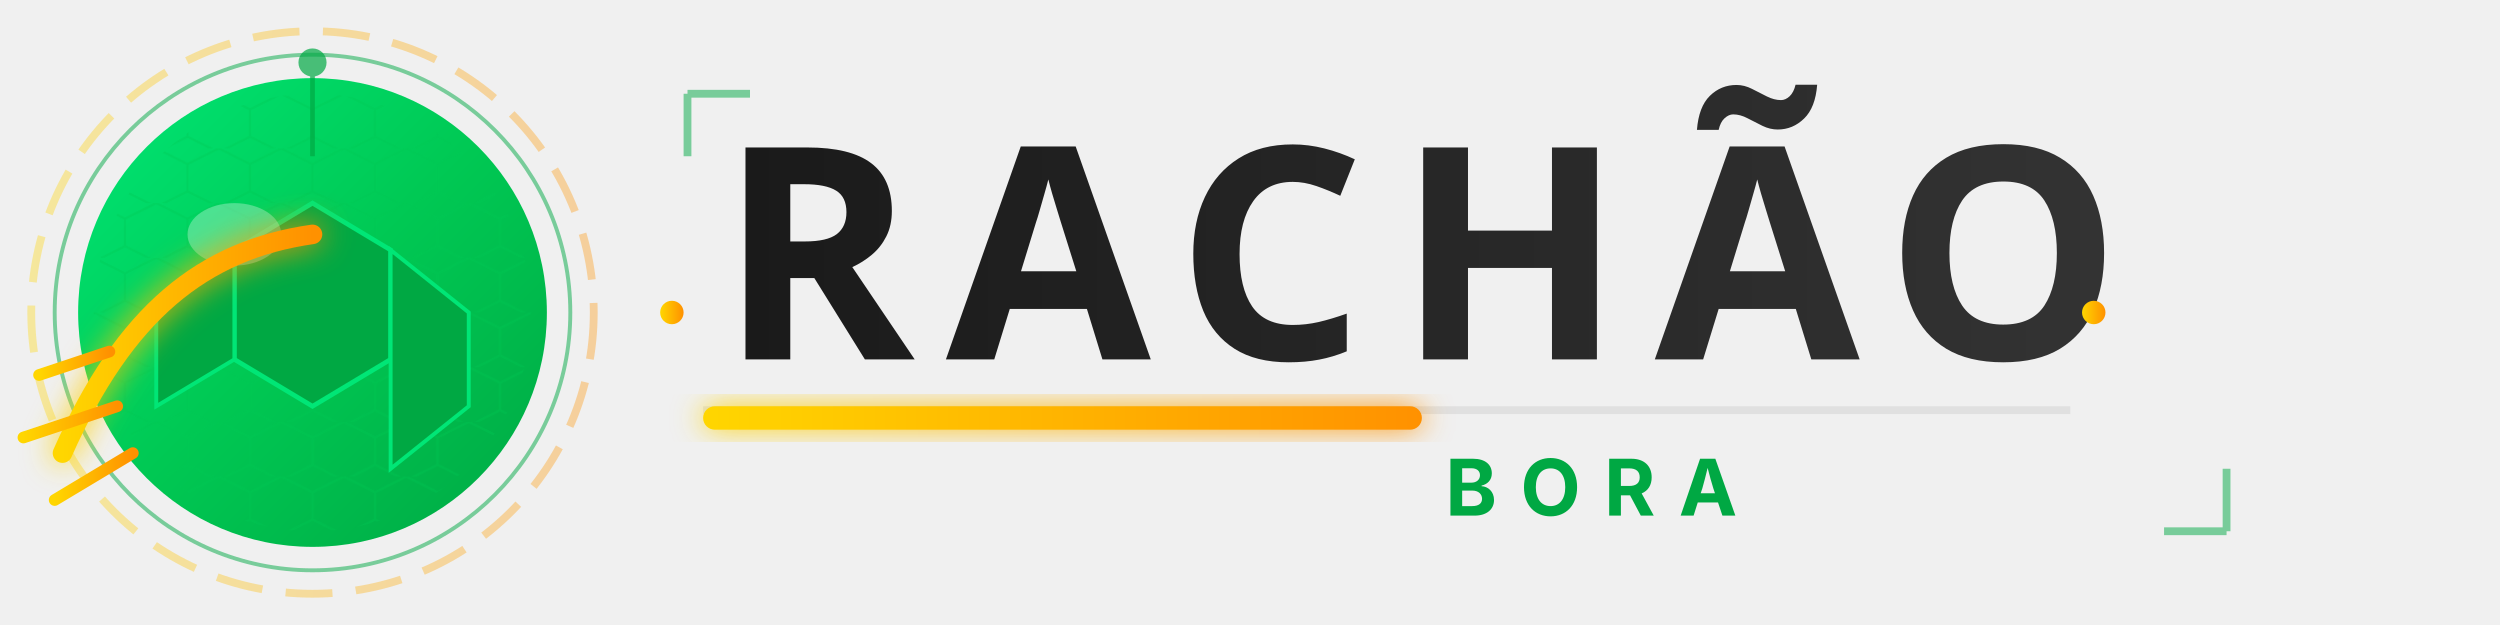
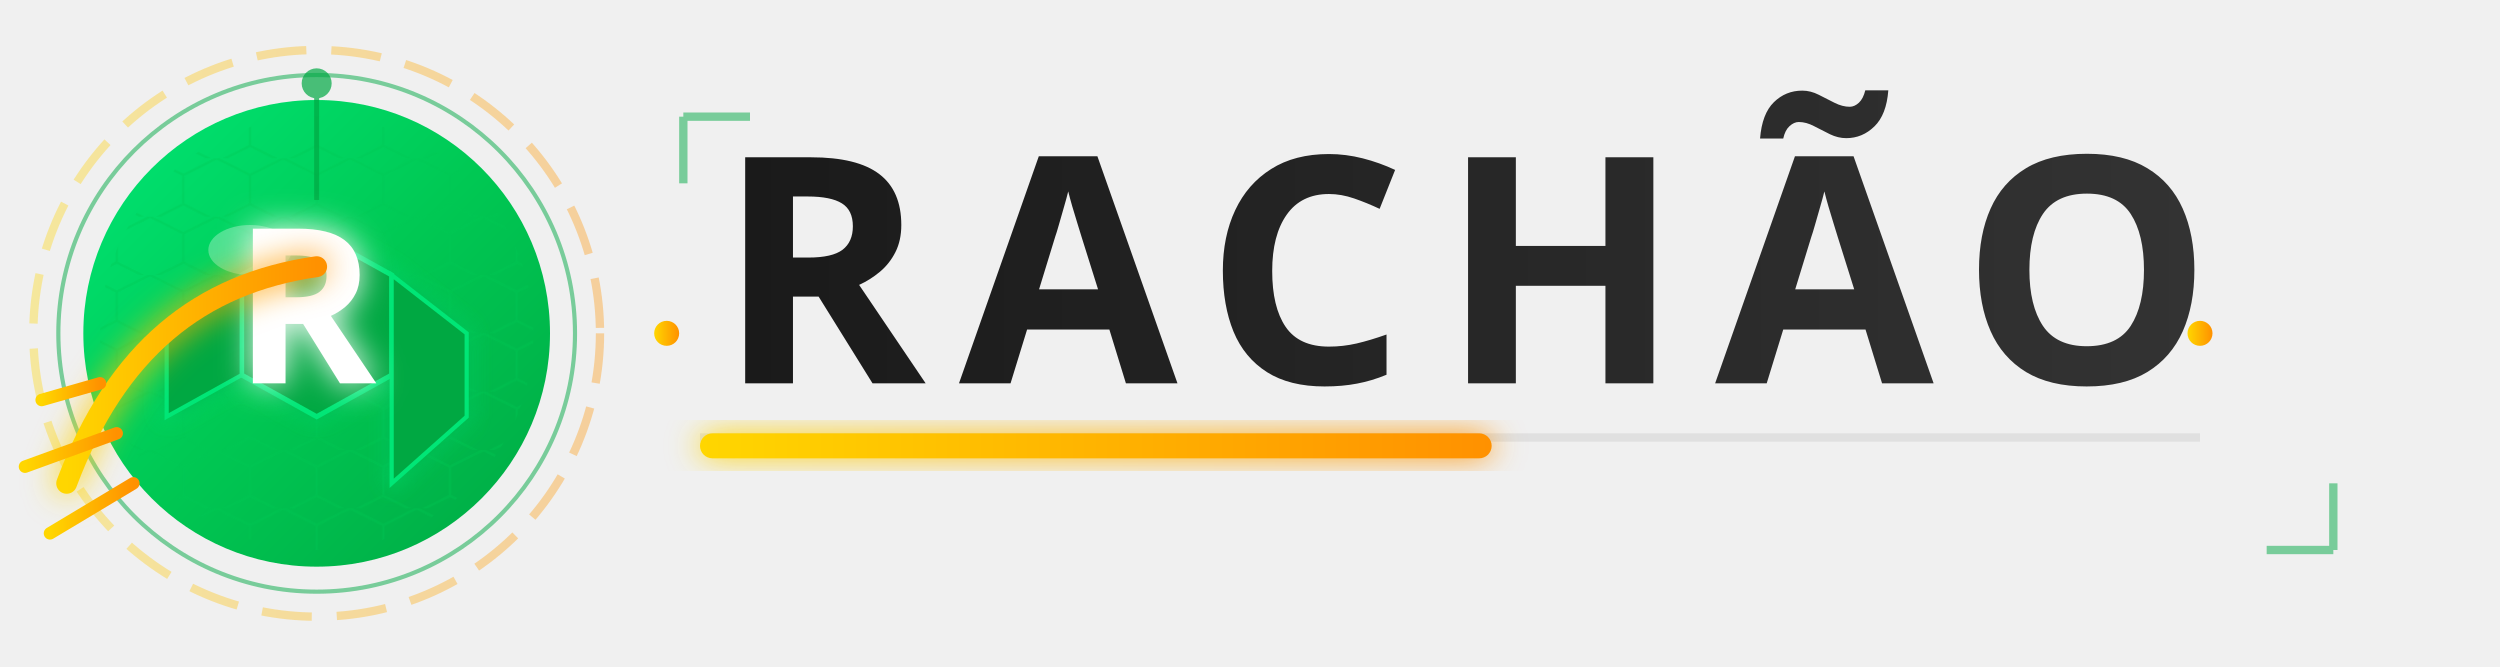
- <svg xmlns="http://www.w3.org/2000/svg" width="320" height="80" viewBox="0 0 320 80" fill="none">
+ <svg xmlns="http://www.w3.org/2000/svg" width="300" height="80" viewBox="0 0 300 80" fill="none">
  <defs>
    <linearGradient id="greenGradL" x1="0%" y1="0%" x2="100%" y2="100%">
      <stop offset="0%" style="stop-color:#00E676" />
      <stop offset="50%" style="stop-color:#00C853" />
      <stop offset="100%" style="stop-color:#00A843" />
    </linearGradient>
    <linearGradient id="accentGradL" x1="0%" y1="0%" x2="100%" y2="0%">
      <stop offset="0%" style="stop-color:#FFD600" />
      <stop offset="100%" style="stop-color:#FF9100" />
    </linearGradient>
    <linearGradient id="textGradL" x1="0%" y1="0%" x2="100%" y2="0%">
      <stop offset="0%" style="stop-color:#1A1A1A" />
      <stop offset="100%" style="stop-color:#333333" />
    </linearGradient>
    <filter id="glowL" x="-50%" y="-50%" width="200%" height="200%">
      <feGaussianBlur stdDeviation="2" result="coloredBlur" />
      <feMerge>
        <feMergeNode in="coloredBlur" />
        <feMergeNode in="SourceGraphic" />
      </feMerge>
    </filter>
+     <filter id="softGlowL" x="-50%" y="-50%" width="200%" height="200%">
+       <feGaussianBlur stdDeviation="1.2" result="coloredBlur" />
+       <feMerge>
+         <feMergeNode in="coloredBlur" />
+         <feMergeNode in="SourceGraphic" />
+       </feMerge>
+     </filter>
    <pattern id="hexPatL" patternUnits="userSpaceOnUse" width="8" height="7">
      <path d="M4 0L8 2L8 5.5L4 7.5L0 5.5L0 2Z" fill="none" stroke="#00C853" stroke-width="0.3" opacity="0.5" />
    </pattern>
  </defs>
-   <g transform="translate(40, 40)">
-     <circle cx="0" cy="0" r="36" fill="none" stroke="url(#accentGradL)" stroke-width="1" opacity="0.35" stroke-dasharray="6,3" />
-     <circle cx="0" cy="0" r="33" fill="none" stroke="#00A843" stroke-width="0.5" opacity="0.5" />
-     <circle cx="0" cy="0" r="30" fill="url(#greenGradL)" />
-     <circle cx="0" cy="0" r="28" fill="url(#hexPatL)" opacity="0.6" />
-     <path d="M0 -14L10 -8L10 6L0 12L-10 6L-10 -8Z" fill="#00A843" stroke="#00E676" stroke-width="0.6" />
-     <path d="M10 -8L20 0L20 12L10 20L10 6Z" fill="#00A843" stroke="#00E676" stroke-width="0.5" />
-     <path d="M-10 -8L-10 6L-20 12L-20 0L-20 0Z" fill="#00A843" stroke="#00E676" stroke-width="0.5" />
-     <ellipse cx="-10" cy="-10" rx="6" ry="4" fill="#FFFFFF" opacity="0.3" />
+   <g transform="translate(38, 40)">
+     <circle cx="0" cy="0" r="34" fill="none" stroke="url(#accentGradL)" stroke-width="1" opacity="0.35" stroke-dasharray="6,3" />
+     <circle cx="0" cy="0" r="31" fill="none" stroke="#00A843" stroke-width="0.5" opacity="0.5" />
+     <circle cx="0" cy="0" r="28" fill="url(#greenGradL)" />
+     <circle cx="0" cy="0" r="26" fill="url(#hexPatL)" opacity="0.6" />
+     <g filter="url(#softGlowL)">
+       <path d="M0 -12L9 -7L9 5L0 10L-9 5L-9 -7Z" fill="#00A843" stroke="#00E676" stroke-width="0.6" />
+       <path d="M9 -7L18 0L18 10L9 18L9 5Z" fill="#00A843" stroke="#00E676" stroke-width="0.5" />
+       <path d="M-9 -7L-9 5L-18 10L-18 0Z" fill="#00A843" stroke="#00E676" stroke-width="0.5" />
+     </g>
    <g stroke="#00A843" stroke-width="0.6" opacity="0.7">
-       <path d="M0 -32L0 -20" />
-       <circle cx="0" cy="-32" r="1.5" fill="#00A843" />
+       <path d="M0 -30L0 -16" />
+       <circle cx="0" cy="-30" r="1.5" fill="#00A843" />
    </g>
+     <text x="-10" y="6" font-family="'Montserrat', Arial Black, sans-serif" font-weight="900" font-size="26" fill="#FFFFFF" filter="url(#glowL)">R</text>
+     <ellipse cx="-8" cy="-10" rx="5" ry="3" fill="#FFFFFF" opacity="0.3" />
  </g>
-   <path d="M8 58C16 40 26 32 40 30" stroke="url(#accentGradL)" stroke-width="2.5" stroke-linecap="round" fill="none" filter="url(#glowL)" />
+   <path d="M8 58C14 42 24 34 38 32" stroke="url(#accentGradL)" stroke-width="2.5" stroke-linecap="round" fill="none" filter="url(#glowL)" />
  <g stroke="url(#accentGradL)" stroke-width="1.5" stroke-linecap="round">
-     <path d="M5 48L14 45" />
-     <path d="M3 56L15 52" />
-     <path d="M7 64L17 58" />
+     <path d="M5 48L12 46" />
+     <path d="M3 56L14 52" />
+     <path d="M6 64L16 58" />
  </g>
  <g>
    <g stroke="#00A843" stroke-width="1" opacity="0.5">
-       <path d="M88 12L88 20M88 12L96 12" />
-       <path d="M285 60L285 68M277 68L285 68" />
+       <path d="M82 14L82 22M82 14L90 14" />
+       <path d="M280 58L280 66M272 66L280 66" />
    </g>
-     <rect x="90" y="52" width="175" height="1" fill="#E0E0E0" />
-     <rect x="90" y="52" width="92" height="3" rx="1.5" fill="url(#accentGradL)" filter="url(#glowL)" />
-     <text x="92" y="46" font-family="'Montserrat', Arial Black, sans-serif" font-weight="900" font-size="38" fill="url(#textGradL)" letter-spacing="4">
+     <rect x="84" y="52" width="180" height="1" fill="#E0E0E0" />
+     <rect x="84" y="52" width="95" height="3" rx="1.5" fill="url(#accentGradL)" filter="url(#glowL)" />
+     <text x="86" y="46" font-family="'Montserrat', Arial Black, sans-serif" font-weight="900" font-size="38" fill="url(#textGradL)" letter-spacing="4">
      RACHÃO
    </text>
-     <text x="185" y="66" font-family="'Inter', Arial, sans-serif" font-weight="700" font-size="10" fill="#00A843" letter-spacing="3">
-       BORA
-     </text>
-     <circle cx="86" cy="40" r="1.5" fill="url(#accentGradL)" />
-     <circle cx="268" cy="40" r="1.5" fill="url(#accentGradL)" />
+     <circle cx="80" cy="40" r="1.5" fill="url(#accentGradL)" />
+     <circle cx="264" cy="40" r="1.5" fill="url(#accentGradL)" />
  </g>
</svg>
